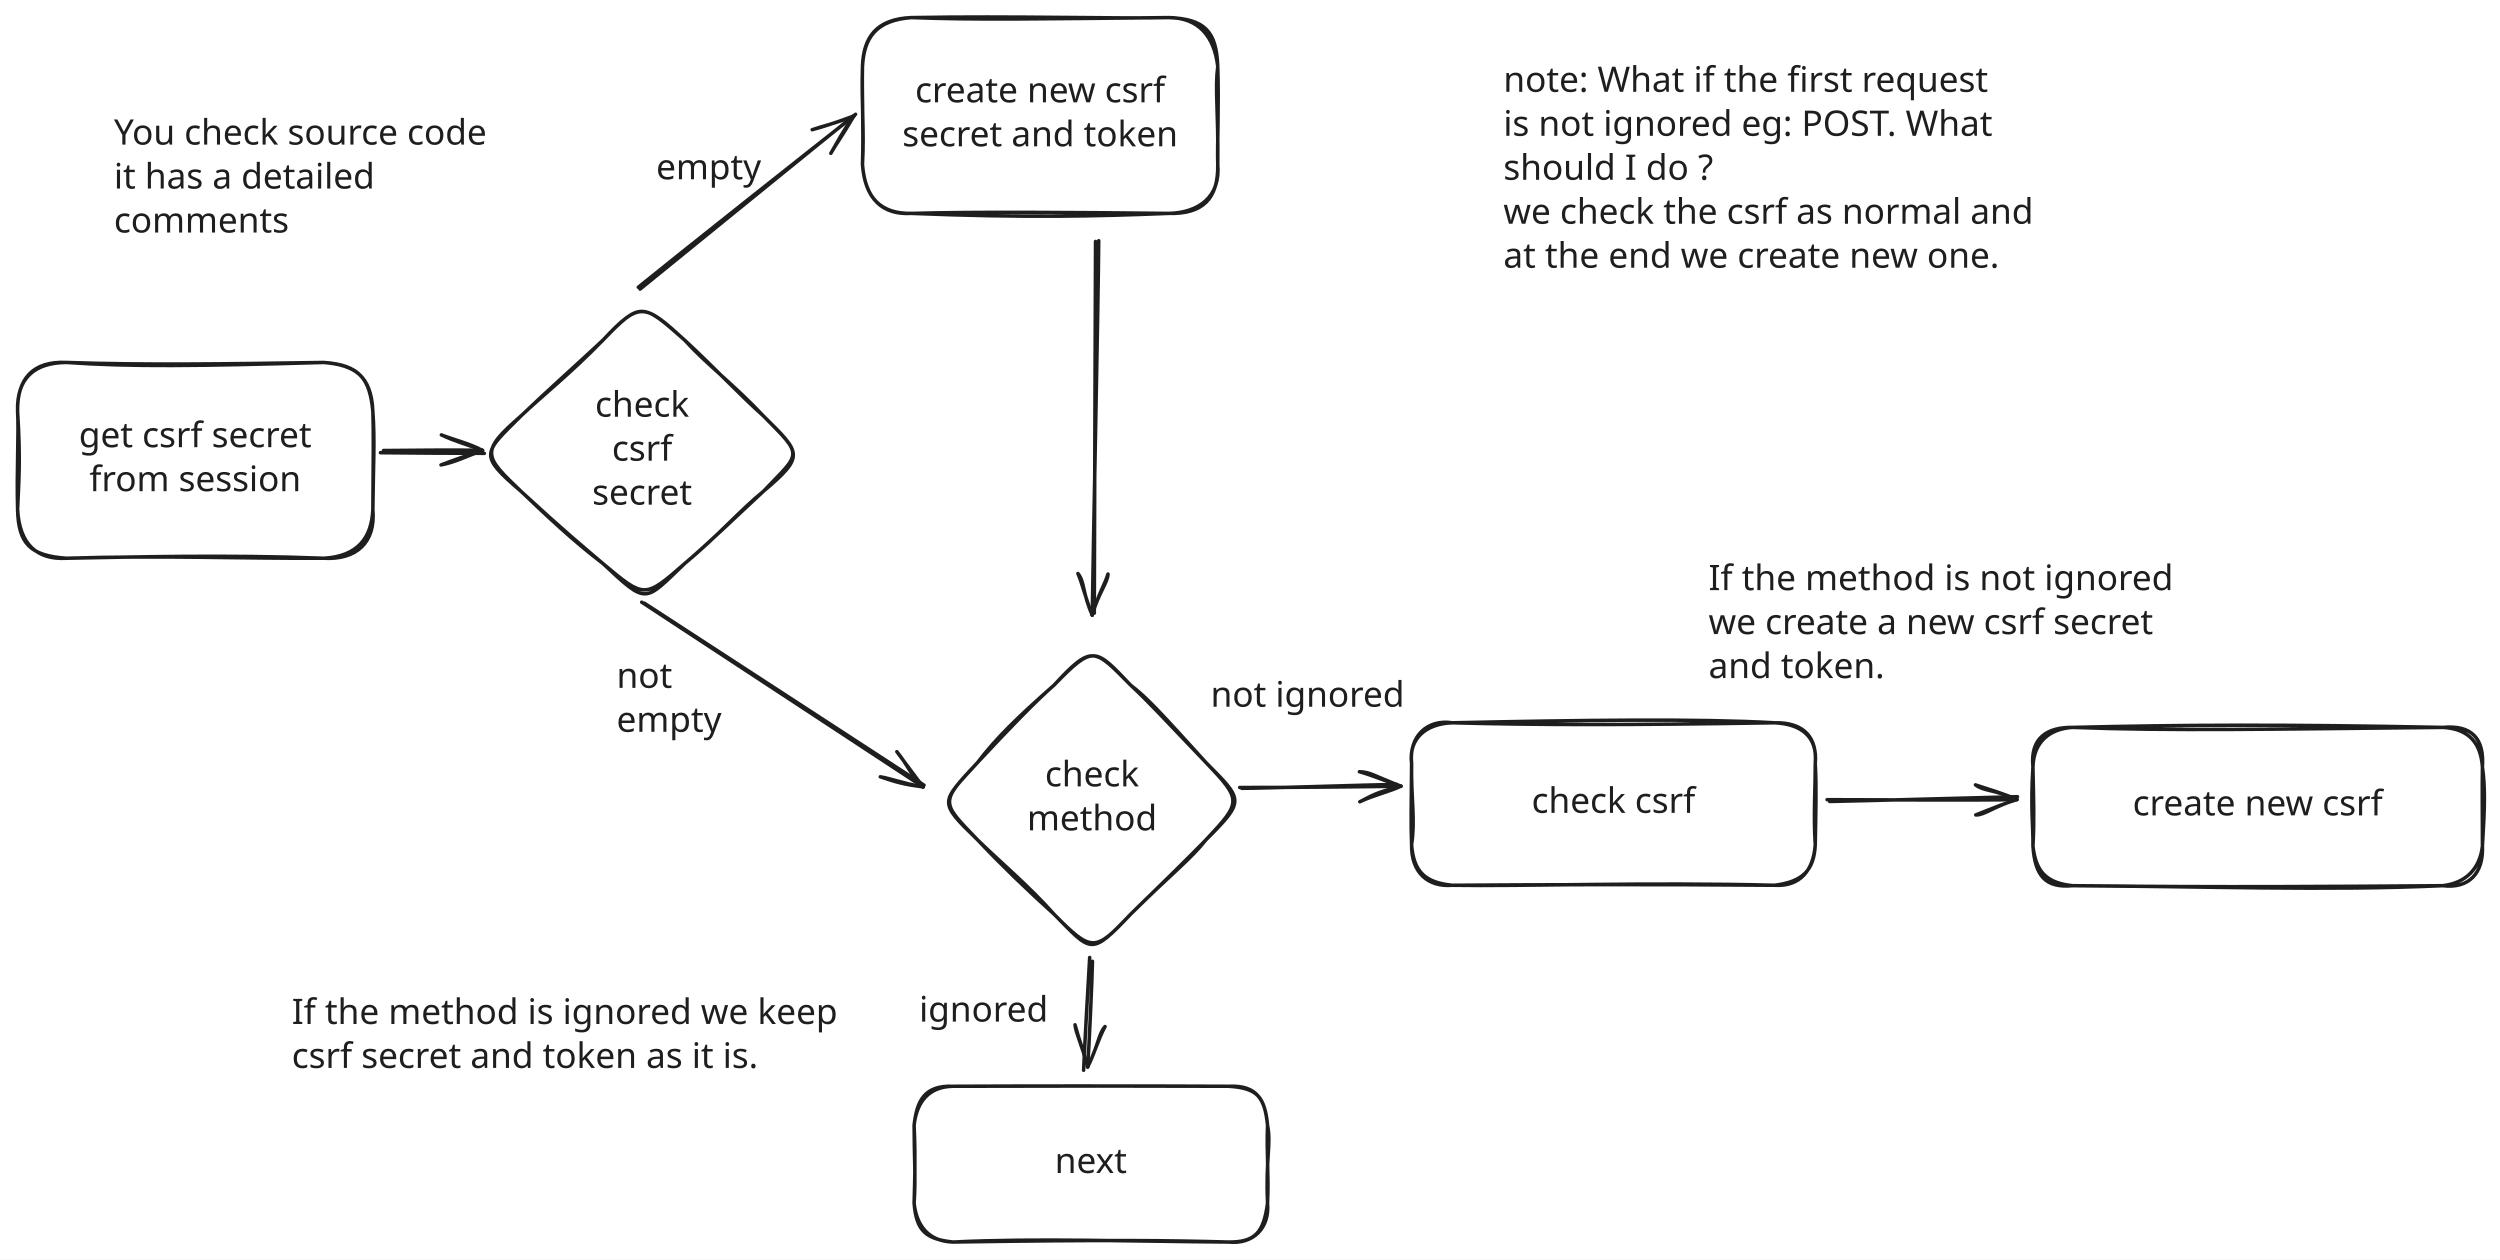
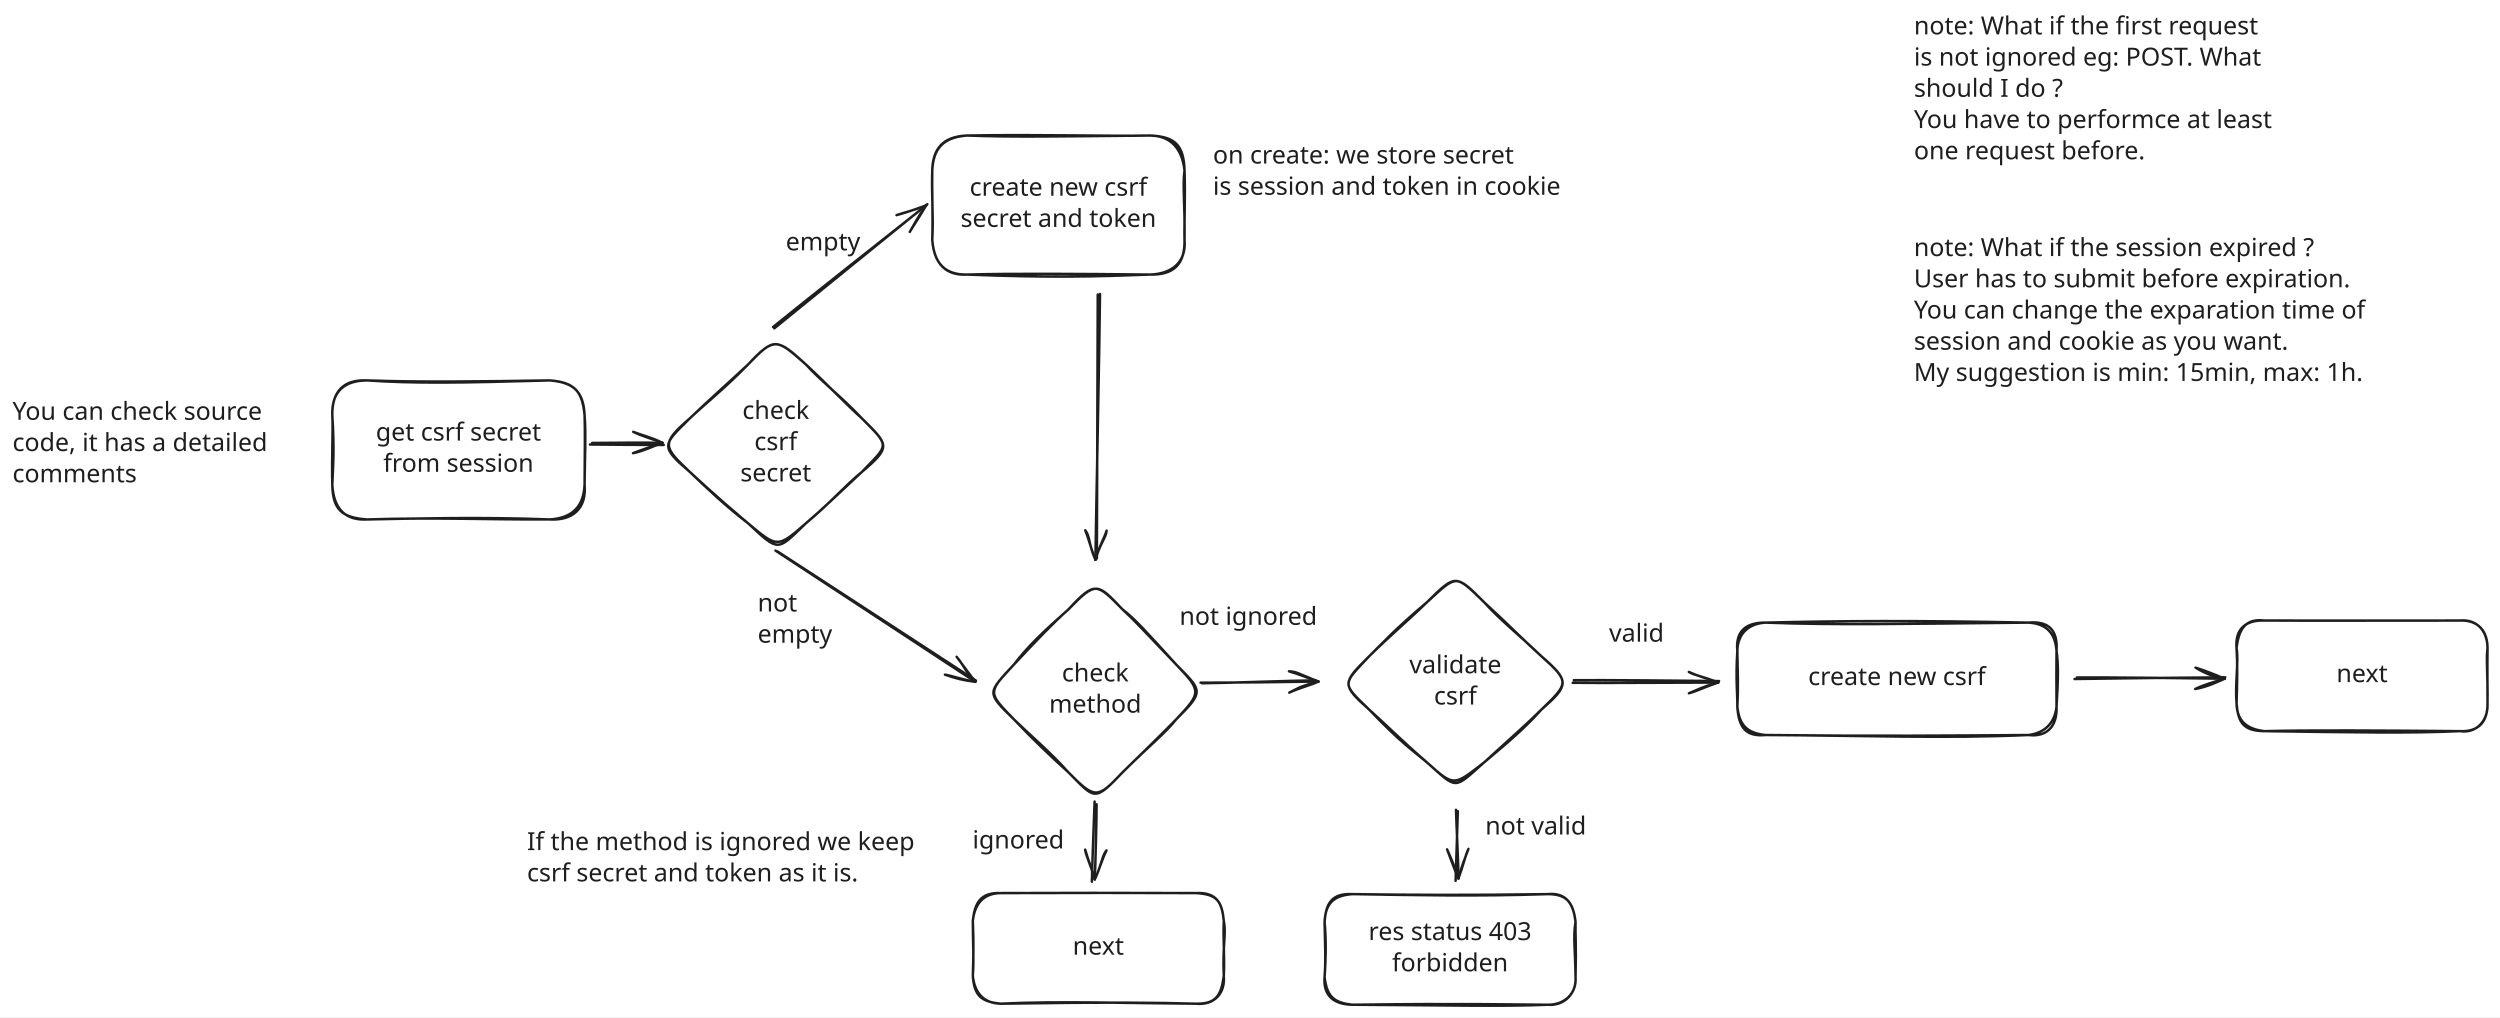
- <svg xmlns="http://www.w3.org/2000/svg" version="1.1" viewBox="0 0 1421.452 716.202" width="1421.452" height="716.202">
+ <svg xmlns="http://www.w3.org/2000/svg" version="1.1" viewBox="0 0 2001.785 814.508" width="2001.785" height="814.508">
  <defs>
    <style class="style-fonts">
      @font-face {
        font-family: "Virgil";
        src: url("https://excalidraw.com/Virgil.woff2");
      }
      @font-face {
        font-family: "Cascadia";
        src: url("https://excalidraw.com/Cascadia.woff2");
      }
      @font-face {
        font-family: "Assistant";
        src: url("https://excalidraw.com/Assistant-Regular.woff2");
      }
    </style>
  </defs>
-   <rect x="0" y="0" width="1421.452" height="716.202" fill="#ffffff" />
-   <g stroke-linecap="round" transform="translate(10 206.0833) rotate(0 101 55.66667)">
+   <rect x="0" y="0" width="2001.785" height="814.508" fill="#ffffff" />
+   <g stroke-linecap="round" transform="translate(266.0819 304.6005) rotate(0 101 55.66667)">
    <path d="M27.83 0 C64.17 2.56, 102.75 2.06, 174.17 0 M27.83 0 C72.5 1.52, 116.66 0.86, 174.17 0 M174.17 0 C194.68 1.45, 200.24 9.45, 202 27.83 M174.17 0 C191.27 1.5, 201.12 7.06, 202 27.83 M202 27.83 C202.4 39.16, 202.23 54.89, 202 83.5 M202 27.83 C203.22 44.2, 202.25 59.35, 202 83.5 M202 83.5 C203.74 102.56, 192.53 112.34, 174.17 111.33 M202 83.5 C201.33 99.77, 193.35 110.19, 174.17 111.33 M174.17 111.33 C127.04 111.57, 82.07 109.6, 27.83 111.33 M174.17 111.33 C119.56 109.2, 64.98 110.6, 27.83 111.33 M27.83 111.33 C11.16 112.28, 1.09 103.65, 0 83.5 M27.83 111.33 C7.06 109.91, 0.4 102.98, 0 83.5 M0 83.5 C0.65 68.29, 1.78 55.46, 0 27.83 M0 83.5 C-0.62 61.36, 0.73 40.18, 0 27.83 M0 27.83 C-0.63 8.73, 9.82 0.09, 27.83 0 M0 27.83 C-0.31 9.34, 8.58 -0.91, 27.83 0" stroke="#1e1e1e" stroke-width="2" fill="none" />
  </g>
-   <g transform="translate(33.92007 236.75) rotate(0 77.07993 25)">
+   <g transform="translate(290.002 335.2672) rotate(0 77.07993 25)">
    <text x="77.08" y="17.52" font-family="Virgil, Segoe UI Emoji" font-size="20px" fill="#1e1e1e" text-anchor="middle" style="white-space: pre;" direction="ltr" dominant-baseline="alphabetic">get csrf secret</text>
    <text x="77.08" y="42.52" font-family="Virgil, Segoe UI Emoji" font-size="20px" fill="#1e1e1e" text-anchor="middle" style="white-space: pre;" direction="ltr" dominant-baseline="alphabetic">from session</text>
  </g>
-   <g stroke-linecap="round" transform="translate(273.0555 171.9166) rotate(0 92.08336 85)">
+   <g stroke-linecap="round" transform="translate(529.1374 270.4338) rotate(0 92.08336 85)">
    <path d="M116.25 21.5 C128.36 34.97, 143.97 46.47, 160.92 64.5 M116.25 21.5 C132.43 36.41, 148.29 53.29, 160.92 64.5 M160.92 64.5 C182.31 85.73, 185.05 87.1, 160.92 107.5 M160.92 64.5 C184.07 87.94, 182.57 84.86, 160.92 107.5 M160.92 107.5 C147.74 118.17, 135.29 132.7, 116.25 148.5 M160.92 107.5 C144.23 123.07, 128.42 138.18, 116.25 148.5 M116.25 148.5 C93.37 168.54, 93.39 168.33, 69.75 148.5 M116.25 148.5 C92.99 170.65, 95.24 172.26, 69.75 148.5 M69.75 148.5 C52.49 135.31, 37.92 121.47, 23.25 107.5 M69.75 148.5 C58.79 139.18, 47.23 129.65, 23.25 107.5 M23.25 107.5 C-1.23 86.48, 1.66 86, 23.25 64.5 M23.25 107.5 C2.01 87.28, -0.25 84.93, 23.25 64.5 M23.25 64.5 C35.09 53.25, 51.71 40.1, 69.75 21.5 M23.25 64.5 C38.68 49.71, 55.23 35.11, 69.75 21.5 M69.75 21.5 C91.27 -0.83, 92.23 0.22, 116.25 21.5 M69.75 21.5 C90.89 -1.14, 93.52 0.83, 116.25 21.5" stroke="#1e1e1e" stroke-width="2" fill="none" />
  </g>
-   <g transform="translate(333.7572 219.4166) rotate(0 31.33997 37.5)">
+   <g transform="translate(589.8391 317.9338) rotate(0 31.33997 37.5)">
    <text x="31.34" y="17.52" font-family="Virgil, Segoe UI Emoji" font-size="20px" fill="#1e1e1e" text-anchor="middle" style="white-space: pre;" direction="ltr" dominant-baseline="alphabetic">check </text>
    <text x="31.34" y="42.52" font-family="Virgil, Segoe UI Emoji" font-size="20px" fill="#1e1e1e" text-anchor="middle" style="white-space: pre;" direction="ltr" dominant-baseline="alphabetic">csrf</text>
    <text x="31.34" y="67.52" font-family="Virgil, Segoe UI Emoji" font-size="20px" fill="#1e1e1e" text-anchor="middle" style="white-space: pre;" direction="ltr" dominant-baseline="alphabetic">secret</text>
  </g>
-   <g stroke-linecap="round" transform="translate(490.3889 10) rotate(0 101 55.66667)">
+   <g stroke-linecap="round" transform="translate(746.4708 108.5172) rotate(0 101 55.66667)">
    <path d="M27.83 0 C85.55 -1.05, 144.22 0.73, 174.17 0 M27.83 0 C64.31 1.38, 99.1 0.74, 174.17 0 M174.17 0 C194.66 0.76, 201.31 7.82, 202 27.83 M174.17 0 C191.07 0.01, 200.03 10.69, 202 27.83 M202 27.83 C200.29 40.66, 202.41 53.2, 202 83.5 M202 27.83 C202.78 49.25, 201.62 72.06, 202 83.5 M202 83.5 C203.65 101.92, 191.14 110.97, 174.17 111.33 M202 83.5 C202.38 103.35, 193.19 111.8, 174.17 111.33 M174.17 111.33 C132.51 112.98, 92.75 113.95, 27.83 111.33 M174.17 111.33 C119.12 110.76, 63.95 110.32, 27.83 111.33 M27.83 111.33 C10.11 111.68, 1.33 102.18, 0 83.5 M27.83 111.33 C11.44 112.28, 1.5 103.38, 0 83.5 M0 83.5 C1.13 63.5, -0.7 49.23, 0 27.83 M0 83.5 C0.65 63, -0.35 43.39, 0 27.83 M0 27.83 C0.47 11.05, 8.02 0.8, 27.83 0 M0 27.83 C0.86 11.57, 7.53 1.52, 27.83 0" stroke="#1e1e1e" stroke-width="2" fill="none" />
  </g>
-   <g transform="translate(506.819 40.66667) rotate(0 84.56993 25)">
+   <g transform="translate(762.9009 139.1839) rotate(0 84.56993 25)">
    <text x="84.57" y="17.52" font-family="Virgil, Segoe UI Emoji" font-size="20px" fill="#1e1e1e" text-anchor="middle" style="white-space: pre;" direction="ltr" dominant-baseline="alphabetic">create new csrf</text>
    <text x="84.57" y="42.52" font-family="Virgil, Segoe UI Emoji" font-size="20px" fill="#1e1e1e" text-anchor="middle" style="white-space: pre;" direction="ltr" dominant-baseline="alphabetic">secret and token</text>
  </g>
  <g stroke-linecap="round">
-     <g transform="translate(363.0556 164.4167) rotate(0 61.62917 -49.74222)">
+     <g transform="translate(619.1375 262.9339) rotate(0 61.66664 -49.16668)">
      <path d="M0.87 -0.03 C21.41 -16.69, 102.83 -82.94, 123.4 -99.45 M-0.14 -1.1 C20.25 -17.7, 101.79 -82.32, 122.48 -98.5" stroke="#1e1e1e" stroke-width="2" fill="none" />
    </g>
-     <g transform="translate(363.0556 164.4167) rotate(0 61.62917 -49.74222)">
+     <g transform="translate(619.1375 262.9339) rotate(0 61.66664 -49.16668)">
      <path d="M109.33 -77.24 C113.25 -83.8, 115.51 -88.88, 122.48 -98.5 M109.33 -77.24 C111.9 -81.74, 115.59 -86.79, 122.48 -98.5" stroke="#1e1e1e" stroke-width="2" fill="none" />
    </g>
-     <g transform="translate(363.0556 164.4167) rotate(0 61.62917 -49.74222)">
+     <g transform="translate(619.1375 262.9339) rotate(0 61.66664 -49.16668)">
      <path d="M98.74 -90.67 C105.99 -93.15, 111.53 -94.08, 122.48 -98.5 M98.74 -90.67 C103.68 -91.98, 109.86 -93.86, 122.48 -98.5" stroke="#1e1e1e" stroke-width="2" fill="none" />
    </g>
  </g>
  <mask />
-   <g transform="translate(373.0555 84.41667) rotate(0 27.06997 12.5)">
+   <g transform="translate(629.1374 182.9339) rotate(0 27.06997 12.5)">
    <text x="0" y="17.52" font-family="Virgil, Segoe UI Emoji" font-size="20px" fill="#1e1e1e" text-anchor="start" style="white-space: pre;" direction="ltr" dominant-baseline="alphabetic">empty</text>
  </g>
  <g stroke-linecap="round">
-     <g transform="translate(366.4769 342.0425) rotate(0 78.6427 52.86356)">
+     <g transform="translate(622.5588 440.5596) rotate(0 79.06191 52.73061)">
      <path d="M-0.11 0.91 C26.35 18.18, 132.46 87.09, 158.91 104.41 M-1.62 0.34 C24.73 17.65, 131.76 87.82, 158.37 105.39" stroke="#1e1e1e" stroke-width="2" fill="none" />
    </g>
-     <g transform="translate(366.4769 342.0425) rotate(0 78.6427 52.86356)">
+     <g transform="translate(622.5588 440.5596) rotate(0 79.06191 52.73061)">
      <path d="M134.04 99.63 C143.22 102.76, 147.58 103.98, 158.37 105.39 M134.04 99.63 C139.36 100.45, 146.59 103.24, 158.37 105.39" stroke="#1e1e1e" stroke-width="2" fill="none" />
    </g>
-     <g transform="translate(366.4769 342.0425) rotate(0 78.6427 52.86356)">
+     <g transform="translate(622.5588 440.5596) rotate(0 79.06191 52.73061)">
      <path d="M143.44 85.34 C149.76 92.95, 151.18 98.65, 158.37 105.39 M143.44 85.34 C146.56 89.72, 151.48 96.03, 158.37 105.39" stroke="#1e1e1e" stroke-width="2" fill="none" />
    </g>
  </g>
  <mask />
-   <g transform="translate(350.5555 373.5833) rotate(0 27.06997 25)">
+   <g transform="translate(606.6374 472.1005) rotate(0 27.06997 25)">
    <text x="0" y="17.52" font-family="Virgil, Segoe UI Emoji" font-size="20px" fill="#1e1e1e" text-anchor="start" style="white-space: pre;" direction="ltr" dominant-baseline="alphabetic">not</text>
    <text x="0" y="42.52" font-family="Virgil, Segoe UI Emoji" font-size="20px" fill="#1e1e1e" text-anchor="start" style="white-space: pre;" direction="ltr" dominant-baseline="alphabetic">empty</text>
  </g>
  <g stroke-linecap="round">
-     <g transform="translate(217.2222 257.75) rotate(0 28.62321 -0.9033203)">
+     <g transform="translate(473.3041 356.2672) rotate(0 29.16666 -0.4166603)">
      <path d="M-0.91 -0.35 C8.77 -0.24, 48.36 0.09, 58.15 0.02 M0.82 -1.59 C10.31 -1.74, 47.78 -2.02, 57.11 -1.66" stroke="#1e1e1e" stroke-width="2" fill="none" />
    </g>
-     <g transform="translate(217.2222 257.75) rotate(0 28.62321 -0.9033203)">
+     <g transform="translate(473.3041 356.2672) rotate(0 29.16666 -0.4166603)">
      <path d="M33.52 6.61 C40.25 3.94, 49.53 0.85, 57.11 -1.66 M33.52 6.61 C41.27 5.15, 48.17 1.65, 57.11 -1.66" stroke="#1e1e1e" stroke-width="2" fill="none" />
    </g>
-     <g transform="translate(217.2222 257.75) rotate(0 28.62321 -0.9033203)">
+     <g transform="translate(473.3041 356.2672) rotate(0 29.16666 -0.4166603)">
      <path d="M33.72 -10.49 C40.29 -7.89, 49.51 -5.71, 57.11 -1.66 M33.72 -10.49 C41.5 -6.74, 48.34 -5.05, 57.11 -1.66" stroke="#1e1e1e" stroke-width="2" fill="none" />
    </g>
  </g>
  <mask />
-   <g stroke-linecap="round" transform="translate(534.0794 367.5357) rotate(0 86.66667 87.14286)">
+   <g stroke-linecap="round" transform="translate(790.1613 466.0529) rotate(0 86.66667 87.14286)">
    <path d="M108.75 22 C118.27 29.19, 127.14 39.16, 151.58 66 M108.75 22 C118.58 31.01, 126.36 39.62, 151.58 66 M151.58 66 C172.69 87.42, 174.28 87.32, 151.58 110 M151.58 66 C172.26 87.64, 171.79 88.42, 151.58 110 M151.58 110 C142.97 120.99, 131.69 129.48, 108.75 152.29 M151.58 110 C140.23 121.62, 127.97 133.57, 108.75 152.29 M108.75 152.29 C88.54 173.7, 86.88 174.19, 65.25 152.29 M108.75 152.29 C85.76 176.45, 86.67 173.83, 65.25 152.29 M65.25 152.29 C51.34 136.57, 33.59 121.63, 21.75 110 M65.25 152.29 C50.65 139.04, 36.38 125.51, 21.75 110 M21.75 110 C0.85 88.29, 0.17 88.96, 21.75 66 M21.75 110 C-1.27 87.73, 0.95 88.9, 21.75 66 M21.75 66 C32.32 52.12, 44.57 40.23, 65.25 22 M21.75 66 C39.01 47.4, 55.14 30.79, 65.25 22 M65.25 22 C87.75 -1.23, 88.63 0.91, 108.75 22 M65.25 22 C87.03 -1.6, 88.31 1.3, 108.75 22" stroke="#1e1e1e" stroke-width="2" fill="none" />
  </g>
-   <g transform="translate(587.2927 429.6071) rotate(0 33.61996 25)">
+   <g transform="translate(843.3746 528.1243) rotate(0 33.61996 25)">
    <text x="33.62" y="17.52" font-family="Virgil, Segoe UI Emoji" font-size="20px" fill="#1e1e1e" text-anchor="middle" style="white-space: pre;" direction="ltr" dominant-baseline="alphabetic">check </text>
    <text x="33.62" y="42.52" font-family="Virgil, Segoe UI Emoji" font-size="20px" fill="#1e1e1e" text-anchor="middle" style="white-space: pre;" direction="ltr" dominant-baseline="alphabetic">method</text>
  </g>
  <g stroke-linecap="round">
-     <g transform="translate(623.6032 136.1071) rotate(0 -0.7338153 107.1899)">
+     <g transform="translate(879.6851 234.6243) rotate(0 -0.4761832 106.6667)">
      <path d="M-0.71 1.19 C-0.81 36.53, -1.36 177.24, -1.4 212.51 M1.11 0.76 C0.89 36.19, -2.11 178.09, -2.58 213.62" stroke="#1e1e1e" stroke-width="2" fill="none" />
    </g>
-     <g transform="translate(623.6032 136.1071) rotate(0 -0.7338153 107.1899)">
+     <g transform="translate(879.6851 234.6243) rotate(0 -0.4761832 106.6667)">
      <path d="M-10.72 189.98 C-6.75 194.79, -8.2 201.07, -2.58 213.62 M-10.72 189.98 C-8.11 196.16, -7.22 201.41, -2.58 213.62" stroke="#1e1e1e" stroke-width="2" fill="none" />
    </g>
-     <g transform="translate(623.6032 136.1071) rotate(0 -0.7338153 107.1899)">
+     <g transform="translate(879.6851 234.6243) rotate(0 -0.4761832 106.6667)">
      <path d="M6.38 190.28 C6.36 194.92, 0.92 201.13, -2.58 213.62 M6.38 190.28 C4.56 196.22, 1.03 201.4, -2.58 213.62" stroke="#1e1e1e" stroke-width="2" fill="none" />
    </g>
  </g>
  <mask />
-   <g stroke-linecap="round" transform="translate(802.6032 410.9643) rotate(0 114.7619 46.19047)">
-     <path d="M23.1 0 C94.65 -1.52, 163.17 -2.48, 206.43 0 M23.1 0 C71.07 1.27, 120.1 1.39, 206.43 0 M206.43 0 C221.4 0.7, 230.96 7.76, 229.52 23.1 M206.43 0 C223.37 -0.37, 230.67 8.65, 229.52 23.1 M229.52 23.1 C229.58 35.76, 228.41 52.88, 229.52 69.29 M229.52 23.1 C230.26 36.27, 229.85 49.84, 229.52 69.29 M229.52 69.29 C228.52 83.79, 220.95 93.29, 206.43 92.38 M229.52 69.29 C228.87 84.2, 222.03 90.38, 206.43 92.38 M206.43 92.38 C132.86 90.49, 62.22 93.09, 23.1 92.38 M206.43 92.38 C137.38 91.75, 67.56 92.06, 23.1 92.38 M23.1 92.38 C7.71 90.84, 1.2 84.77, 0 69.29 M23.1 92.38 C9.68 93.49, -0.28 85.56, 0 69.29 M0 69.29 C2.22 55.04, -0.33 43.42, 0 23.1 M0 69.29 C-0.51 57.93, -0.13 44.56, 0 23.1 M0 23.1 C-1.75 9.32, 7.82 0.53, 23.1 0 M0 23.1 C-1.58 7.44, 9.14 -2.16, 23.1 0" stroke="#1e1e1e" stroke-width="2" fill="none" />
-   </g>
-   <g transform="translate(867.4352 444.6547) rotate(0 49.92995 12.5)">
-     <text x="49.93" y="17.52" font-family="Virgil, Segoe UI Emoji" font-size="20px" fill="#1e1e1e" text-anchor="middle" style="white-space: pre;" direction="ltr" dominant-baseline="alphabetic">check csrf</text>
-   </g>
-   <g stroke-linecap="round">
-     <g transform="translate(705.4604 447.1548) rotate(0 45.24062 -0.01838659)">
-       <path d="M0.57 1.07 C15.57 1.04, 74.05 -1.05, 88.76 -1.1 M-0.58 0.58 C14.9 0.74, 75.75 0.16, 91.07 -0.14" stroke="#1e1e1e" stroke-width="2" fill="none" />
-     </g>
-     <g transform="translate(705.4604 447.1548) rotate(0 45.24062 -0.01838659)">
-       <path d="M67.69 8.72 C74.22 5.56, 75.28 3.88, 91.07 -0.14 M67.69 8.72 C75.84 4.88, 85.13 2.76, 91.07 -0.14" stroke="#1e1e1e" stroke-width="2" fill="none" />
-     </g>
-     <g transform="translate(705.4604 447.1548) rotate(0 45.24062 -0.01838659)">
-       <path d="M67.46 -8.38 C73.9 -8.12, 75.01 -6.38, 91.07 -0.14 M67.46 -8.38 C75.68 -6.04, 85.06 -1.98, 91.07 -0.14" stroke="#1e1e1e" stroke-width="2" fill="none" />
-     </g>
-   </g>
-   <mask />
-   <g stroke-linecap="round" transform="translate(519.7461 617.6309) rotate(0 100.4762 44.28571)">
+   <g stroke-linecap="round">
+     <g transform="translate(961.893 546.0246) rotate(0 46.1273 -0.07999006)">
+       <path d="M0.57 1.07 C16.02 1.01, 76.33 -1.18, 91.49 -1.26 M-0.58 0.58 C15.35 0.71, 78.02 0.02, 93.8 -0.3" stroke="#1e1e1e" stroke-width="2" fill="none" />
+     </g>
+     <g transform="translate(961.893 546.0246) rotate(0 46.1273 -0.07999006)">
+       <path d="M70.43 8.59 C76.96 5.42, 78.02 3.74, 93.8 -0.3 M70.43 8.59 C78.57 4.74, 87.86 2.61, 93.8 -0.3" stroke="#1e1e1e" stroke-width="2" fill="none" />
+     </g>
+     <g transform="translate(961.893 546.0246) rotate(0 46.1273 -0.07999006)">
+       <path d="M70.18 -8.51 C76.62 -8.26, 77.74 -6.52, 93.8 -0.3 M70.18 -8.51 C78.4 -6.18, 87.79 -2.13, 93.8 -0.3" stroke="#1e1e1e" stroke-width="2" fill="none" />
+     </g>
+   </g>
+   <mask />
+   <g stroke-linecap="round" transform="translate(778.9575 715.1049) rotate(0 100.4762 44.28571)">
    <path d="M22.14 0 C70.93 -0.24, 119.49 -0.2, 178.81 0 M22.14 0 C77.5 -0.17, 133.71 -0.22, 178.81 0 M178.81 0 C194.87 -0.77, 199.7 7.54, 200.95 22.14 M178.81 0 C195.44 1.02, 199.26 6.08, 200.95 22.14 M200.95 22.14 C203.13 33.01, 199.79 41.39, 200.95 66.43 M200.95 22.14 C200.29 37.33, 201.76 50.9, 200.95 66.43 M200.95 66.43 C202.24 80.52, 192.93 90.04, 178.81 88.57 M200.95 66.43 C198.73 83.26, 193.91 88.67, 178.81 88.57 M178.81 88.57 C125.53 88.24, 68.69 86.23, 22.14 88.57 M178.81 88.57 C145.5 87.66, 110.98 87.21, 22.14 88.57 M22.14 88.57 C7.16 86.92, 1.21 82.77, 0 66.43 M22.14 88.57 C7.87 88.18, 1.34 78.93, 0 66.43 M0 66.43 C0.28 54.82, 0.91 42.21, 0 22.14 M0 66.43 C1.02 52.06, -0.03 39.09, 0 22.14 M0 22.14 C1.57 7.99, 5.97 -0.6, 22.14 0 M0 22.14 C1.51 8.63, 8.53 0.2, 22.14 0" stroke="#1e1e1e" stroke-width="2" fill="none" />
  </g>
-   <g transform="translate(598.8123 649.4166) rotate(0 21.40998 12.5)">
+   <g transform="translate(858.0238 746.8906) rotate(0 21.40998 12.5)">
    <text x="21.41" y="17.52" font-family="Virgil, Segoe UI Emoji" font-size="20px" fill="#1e1e1e" text-anchor="middle" style="white-space: pre;" direction="ltr" dominant-baseline="alphabetic">next</text>
  </g>
  <g stroke-linecap="round">
-     <g transform="translate(620.6984 545.25) rotate(0 -2.05462 31.2184)">
-       <path d="M-1.13 -0.84 C-1.76 9.7, -4.19 52.53, -4.58 63.28 M0.47 1.33 C0.3 11.51, -1.52 51.3, -2.28 61.38" stroke="#1e1e1e" stroke-width="2" fill="none" />
-     </g>
-     <g transform="translate(620.6984 545.25) rotate(0 -2.05462 31.2184)">
-       <path d="M-9.46 37.43 C-9.18 41.8, -5.4 49.26, -2.28 61.38 M-9.46 37.43 C-7.29 45.69, -3.55 55.42, -2.28 61.38" stroke="#1e1e1e" stroke-width="2" fill="none" />
-     </g>
-     <g transform="translate(620.6984 545.25) rotate(0 -2.05462 31.2184)">
-       <path d="M7.61 38.42 C3.9 42.4, 3.7 49.62, -2.28 61.38 M7.61 38.42 C3.49 46.15, 0.93 55.53, -2.28 61.38" stroke="#1e1e1e" stroke-width="2" fill="none" />
-     </g>
-   </g>
-   <mask />
-   <g transform="translate(522.6032 563.3452) rotate(0 32.86996 12.5)">
+     <g transform="translate(877.5917 642.6681) rotate(0 -1.265248 31.45653)">
+       <path d="M-1.13 -0.84 C-1.55 9.71, -3.13 52.57, -3.3 63.33 M0.47 1.33 C0.51 11.52, -0.46 51.35, -1 61.43" stroke="#1e1e1e" stroke-width="2" fill="none" />
+     </g>
+     <g transform="translate(877.5917 642.6681) rotate(0 -1.265248 31.45653)">
+       <path d="M-8.69 37.65 C-8.3 41.99, -4.39 49.4, -1 61.43 M-8.69 37.65 C-6.33 45.85, -2.41 55.53, -1 61.43" stroke="#1e1e1e" stroke-width="2" fill="none" />
+     </g>
+     <g transform="translate(877.5917 642.6681) rotate(0 -1.265248 31.45653)">
+       <path d="M8.4 38.27 C4.8 42.3, 4.71 49.57, -1 61.43 M8.4 38.27 C4.46 46.08, 2.08 55.53, -1 61.43" stroke="#1e1e1e" stroke-width="2" fill="none" />
+     </g>
+   </g>
+   <mask />
+   <g transform="translate(778.6851 661.8624) rotate(0 32.86996 12.5)">
    <text x="0" y="17.52" font-family="Virgil, Segoe UI Emoji" font-size="20px" fill="#1e1e1e" text-anchor="start" style="white-space: pre;" direction="ltr" dominant-baseline="alphabetic">ignored</text>
  </g>
-   <g transform="translate(688.3175 384.2976) rotate(0 53.72995 12.5)">
+   <g transform="translate(944.3994 482.8148) rotate(0 53.72995 12.5)">
    <text x="0" y="17.52" font-family="Virgil, Segoe UI Emoji" font-size="20px" fill="#1e1e1e" text-anchor="start" style="white-space: pre;" direction="ltr" dominant-baseline="alphabetic">not ignored</text>
  </g>
-   <g transform="translate(64.78575 64.69444) rotate(0 109.8599 37.5)">
-     <text x="0" y="17.52" font-family="Virgil, Segoe UI Emoji" font-size="20px" fill="#1e1e1e" text-anchor="start" style="white-space: pre;" direction="ltr" dominant-baseline="alphabetic">You check source code</text>
-     <text x="0" y="42.52" font-family="Virgil, Segoe UI Emoji" font-size="20px" fill="#1e1e1e" text-anchor="start" style="white-space: pre;" direction="ltr" dominant-baseline="alphabetic">it has a detailed</text>
+   <g transform="translate(10 318.6455) rotate(0 115.2999 37.5)">
+     <text x="0" y="17.52" font-family="Virgil, Segoe UI Emoji" font-size="20px" fill="#1e1e1e" text-anchor="start" style="white-space: pre;" direction="ltr" dominant-baseline="alphabetic">You can check source</text>
+     <text x="0" y="42.52" font-family="Virgil, Segoe UI Emoji" font-size="20px" fill="#1e1e1e" text-anchor="start" style="white-space: pre;" direction="ltr" dominant-baseline="alphabetic">code, it has a detailed</text>
    <text x="0" y="67.52" font-family="Virgil, Segoe UI Emoji" font-size="20px" fill="#1e1e1e" text-anchor="start" style="white-space: pre;" direction="ltr" dominant-baseline="alphabetic">comments</text>
  </g>
-   <g transform="translate(854.7858 34.69447) rotate(0 161.8199 62.5)">
+   <g transform="translate(1532.518 10) rotate(0 159.2699 62.5)">
    <text x="0" y="17.52" font-family="Virgil, Segoe UI Emoji" font-size="20px" fill="#1e1e1e" text-anchor="start" style="white-space: pre;" direction="ltr" dominant-baseline="alphabetic">note: What if the first request</text>
    <text x="0" y="42.52" font-family="Virgil, Segoe UI Emoji" font-size="20px" fill="#1e1e1e" text-anchor="start" style="white-space: pre;" direction="ltr" dominant-baseline="alphabetic">is not ignored eg: POST. What</text>
    <text x="0" y="67.52" font-family="Virgil, Segoe UI Emoji" font-size="20px" fill="#1e1e1e" text-anchor="start" style="white-space: pre;" direction="ltr" dominant-baseline="alphabetic">should I do ?</text>
-     <text x="0" y="92.52" font-family="Virgil, Segoe UI Emoji" font-size="20px" fill="#1e1e1e" text-anchor="start" style="white-space: pre;" direction="ltr" dominant-baseline="alphabetic">we check the csrf as normal and</text>
-     <text x="0" y="117.52" font-family="Virgil, Segoe UI Emoji" font-size="20px" fill="#1e1e1e" text-anchor="start" style="white-space: pre;" direction="ltr" dominant-baseline="alphabetic">at the end we create new one.</text>
-   </g>
-   <g stroke-linecap="round" transform="translate(1155.897 413.5834) rotate(0 127.7778 45)">
+     <text x="0" y="92.52" font-family="Virgil, Segoe UI Emoji" font-size="20px" fill="#1e1e1e" text-anchor="start" style="white-space: pre;" direction="ltr" dominant-baseline="alphabetic">You have to performce at least</text>
+     <text x="0" y="117.52" font-family="Virgil, Segoe UI Emoji" font-size="20px" fill="#1e1e1e" text-anchor="start" style="white-space: pre;" direction="ltr" dominant-baseline="alphabetic">one request before.</text>
+   </g>
+   <g stroke-linecap="round" transform="translate(1391.115 498.5392) rotate(0 127.7778 45)">
    <path d="M22.5 0 C84.04 -1.48, 141.95 -1.81, 233.06 0 M22.5 0 C78.3 2.12, 135.14 0.98, 233.06 0 M233.06 0 C248.38 0.85, 254.61 9.37, 255.56 22.5 M233.06 0 C249.6 -1.53, 256.7 6.41, 255.56 22.5 M255.56 22.5 C257.12 33.23, 257 44.96, 255.56 67.5 M255.56 22.5 C255.36 35.01, 255.52 48.75, 255.56 67.5 M255.56 67.5 C256.27 83.01, 247.74 91.85, 233.06 90 M255.56 67.5 C254.09 80.3, 246.24 88.44, 233.06 90 M233.06 90 C166.59 93.01, 97.87 90.36, 22.5 90 M233.06 90 C171.66 90.42, 110.67 91.02, 22.5 90 M22.5 90 C7.36 88.43, 1.65 81.79, 0 67.5 M22.5 90 C7.23 91.4, 1.15 84.65, 0 67.5 M0 67.5 C0.15 56.67, -1.46 45.38, 0 22.5 M0 67.5 C0.86 52.97, 0.35 40.41, 0 22.5 M0 22.5 C-1.71 5.9, 8.07 -0.15, 22.5 0 M0 22.5 C0.39 8, 9.74 0.8, 22.5 0" stroke="#1e1e1e" stroke-width="2" fill="none" />
  </g>
-   <g transform="translate(1205.255 446.0834) rotate(0 78.41994 12.5)">
+   <g transform="translate(1440.473 531.0392) rotate(0 78.41994 12.5)">
    <text x="78.42" y="17.52" font-family="Virgil, Segoe UI Emoji" font-size="20px" fill="#1e1e1e" text-anchor="middle" style="white-space: pre;" direction="ltr" dominant-baseline="alphabetic">create new csrf</text>
  </g>
-   <g stroke-linecap="round">
-     <g transform="translate(1040.341 455.6619) rotate(0 52.63089 -1.318448)">
-       <path d="M-0.02 0.04 C17.96 -0.25, 89.27 -2.31, 106.75 -2.68 M-1.49 -0.98 C16.53 -0.97, 88.89 -0.53, 106.43 -1.06" stroke="#1e1e1e" stroke-width="2" fill="none" />
-     </g>
-     <g transform="translate(1040.341 455.6619) rotate(0 52.63089 -1.318448)">
-       <path d="M83.02 7.7 C88.02 7.88, 93.07 2.95, 106.43 -1.06 M83.02 7.7 C91.26 4.38, 99.93 0.93, 106.43 -1.06" stroke="#1e1e1e" stroke-width="2" fill="none" />
-     </g>
-     <g transform="translate(1040.341 455.6619) rotate(0 52.63089 -1.318448)">
-       <path d="M82.86 -9.4 C87.76 -5.67, 92.84 -7.04, 106.43 -1.06 M82.86 -9.4 C91.23 -6.66, 99.96 -4.06, 106.43 -1.06" stroke="#1e1e1e" stroke-width="2" fill="none" />
-     </g>
-   </g>
-   <mask />
-   <g transform="translate(165.897 564.6946) rotate(0 162.7799 25)">
+   <g transform="translate(421.9789 663.2118) rotate(0 162.7799 25)">
    <text x="0" y="17.52" font-family="Virgil, Segoe UI Emoji" font-size="20px" fill="#1e1e1e" text-anchor="start" style="white-space: pre;" direction="ltr" dominant-baseline="alphabetic">If the method is ignored we keep</text>
    <text x="0" y="42.52" font-family="Virgil, Segoe UI Emoji" font-size="20px" fill="#1e1e1e" text-anchor="start" style="white-space: pre;" direction="ltr" dominant-baseline="alphabetic">csrf secret and token as it is.</text>
  </g>
-   <g transform="translate(971.4526 318.0279) rotate(0 142.9899 37.5)">
-     <text x="0" y="17.52" font-family="Virgil, Segoe UI Emoji" font-size="20px" fill="#1e1e1e" text-anchor="start" style="white-space: pre;" direction="ltr" dominant-baseline="alphabetic">If the method is not ignored</text>
-     <text x="0" y="42.52" font-family="Virgil, Segoe UI Emoji" font-size="20px" fill="#1e1e1e" text-anchor="start" style="white-space: pre;" direction="ltr" dominant-baseline="alphabetic">we create a new csrf secret</text>
-     <text x="0" y="67.52" font-family="Virgil, Segoe UI Emoji" font-size="20px" fill="#1e1e1e" text-anchor="start" style="white-space: pre;" direction="ltr" dominant-baseline="alphabetic">and token.</text>
+   <g transform="translate(971.2243 113.4508) rotate(0 145.4999 25)">
+     <text x="0" y="17.52" font-family="Virgil, Segoe UI Emoji" font-size="20px" fill="#1e1e1e" text-anchor="start" style="white-space: pre;" direction="ltr" dominant-baseline="alphabetic">on create: we store secret</text>
+     <text x="0" y="42.52" font-family="Virgil, Segoe UI Emoji" font-size="20px" fill="#1e1e1e" text-anchor="start" style="white-space: pre;" direction="ltr" dominant-baseline="alphabetic">is session and token in cookie</text>
+   </g>
+   <g stroke-linecap="round" transform="translate(1073.456 460.8298) rotate(0 91.79984 85.52159)">
+     <path d="M115 21.5 C128.48 36.4, 143.41 47.92, 160.6 64.5 M115 21.5 C132.83 37.73, 149.46 54.64, 160.6 64.5 M160.6 64.5 C183.6 84.38, 183.28 87.71, 160.6 107.5 M160.6 64.5 C184.22 85.53, 182.37 86.35, 160.6 107.5 M160.6 107.5 C151.06 118.19, 140.68 128.23, 115 149.54 M160.6 107.5 C150.39 117.6, 140 126.91, 115 149.54 M115 149.54 C90.04 171.69, 93.89 171.6, 69 149.54 M115 149.54 C90.25 168.84, 91.05 169.24, 69 149.54 M69 149.54 C59.88 141.66, 48.84 134.65, 23 107.5 M69 149.54 C50.57 133.71, 32.27 115.68, 23 107.5 M23 107.5 C0.21 87.2, 1.45 85.93, 23 64.5 M23 107.5 C0.19 85.4, 1.28 87.83, 23 64.5 M23 64.5 C32.84 54.87, 43.28 43.13, 69 21.5 M23 64.5 C39.53 48.16, 56.19 34.09, 69 21.5 M69 21.5 C92.48 -1.69, 91.9 -1.03, 115 21.5 M69 21.5 C92.94 -0.37, 91.74 -1.93, 115 21.5" stroke="#1e1e1e" stroke-width="2" fill="none" />
+   </g>
+   <g transform="translate(1125.156 521.5906) rotate(0 40.19997 25)">
+     <text x="40.2" y="17.52" font-family="Virgil, Segoe UI Emoji" font-size="20px" fill="#1e1e1e" text-anchor="middle" style="white-space: pre;" direction="ltr" dominant-baseline="alphabetic">validate</text>
+     <text x="40.2" y="42.52" font-family="Virgil, Segoe UI Emoji" font-size="20px" fill="#1e1e1e" text-anchor="middle" style="white-space: pre;" direction="ltr" dominant-baseline="alphabetic">csrf</text>
+   </g>
+   <g stroke-linecap="round">
+     <g transform="translate(1259.096 545.6095) rotate(0 58.4409 0.1766719)">
+       <path d="M1.09 -0.98 C20.74 -1.23, 98.15 -0.5, 117.38 -0.29 M0.2 1.12 C19.79 1.52, 97.48 0.83, 116.69 0.92" stroke="#1e1e1e" stroke-width="2" fill="none" />
+     </g>
+     <g transform="translate(1259.096 545.6095) rotate(0 58.4409 0.1766719)">
+       <path d="M93.22 9.53 C97.42 7.97, 103.92 4.22, 116.69 0.92 M93.22 9.53 C100.09 7.66, 106.7 4.12, 116.69 0.92" stroke="#1e1e1e" stroke-width="2" fill="none" />
+     </g>
+     <g transform="translate(1259.096 545.6095) rotate(0 58.4409 0.1766719)">
+       <path d="M93.17 -7.57 C97.56 -4.81, 104.07 -4.25, 116.69 0.92 M93.17 -7.57 C100.15 -4.35, 106.78 -2.79, 116.69 0.92" stroke="#1e1e1e" stroke-width="2" fill="none" />
+     </g>
+   </g>
+   <mask />
+   <g stroke-linecap="round" transform="translate(1790.833 496.8689) rotate(0 100.4762 44.28571)">
+     <path d="M22.14 0 C81.34 -0.05, 144.46 0.2, 178.81 0 M22.14 0 C64.56 0.26, 108.05 0.05, 178.81 0 M178.81 0 C193.82 -0.55, 201 8.8, 200.95 22.14 M178.81 0 C191.83 -1.25, 200.91 7.54, 200.95 22.14 M200.95 22.14 C199.69 32.09, 201.28 42.09, 200.95 66.43 M200.95 22.14 C200.73 38.6, 201 53.09, 200.95 66.43 M200.95 66.43 C201.1 80.56, 194.24 89.36, 178.81 88.57 M200.95 66.43 C201.65 79.74, 192.43 90.68, 178.81 88.57 M178.81 88.57 C139.02 90.41, 95.17 89.57, 22.14 88.57 M178.81 88.57 C117.17 88.03, 56.75 87.65, 22.14 88.57 M22.14 88.57 C9.36 87.02, 0.37 81.38, 0 66.43 M22.14 88.57 C5.45 88.32, 1.36 81.88, 0 66.43 M0 66.43 C-1.36 50.47, 1.91 31.6, 0 22.14 M0 66.43 C0.57 50.72, 0.8 33.56, 0 22.14 M0 22.14 C-1.36 6.11, 8.03 -0.41, 22.14 0 M0 22.14 C1.9 5.13, 8.4 -1.58, 22.14 0" stroke="#1e1e1e" stroke-width="2" fill="none" />
+   </g>
+   <g transform="translate(1869.899 528.6547) rotate(0 21.40998 12.5)">
+     <text x="21.41" y="17.52" font-family="Virgil, Segoe UI Emoji" font-size="20px" fill="#1e1e1e" text-anchor="middle" style="white-space: pre;" direction="ltr" dominant-baseline="alphabetic">next</text>
+   </g>
+   <g stroke-linecap="round">
+     <g transform="translate(1661.809 544.0324) rotate(0 59.46126 -0.4704587)">
+       <path d="M-0.67 -0.34 C19.14 -0.69, 99.91 -1.64, 119.94 -1.71 M1.18 -1.56 C20.82 -1.82, 99.89 -0.95, 119.53 -0.57" stroke="#1e1e1e" stroke-width="2" fill="none" />
+     </g>
+     <g transform="translate(1661.809 544.0324) rotate(0 59.46126 -0.4704587)">
+       <path d="M95.92 7.65 C104.55 6.26, 113.07 2.3, 119.53 -0.57 M95.92 7.65 C102.83 4.26, 110.88 2.01, 119.53 -0.57" stroke="#1e1e1e" stroke-width="2" fill="none" />
+     </g>
+     <g transform="translate(1661.809 544.0324) rotate(0 59.46126 -0.4704587)">
+       <path d="M96.16 -9.45 C104.76 -4.15, 113.18 -1.43, 119.53 -0.57 M96.16 -9.45 C102.91 -7.41, 110.88 -4.24, 119.53 -0.57" stroke="#1e1e1e" stroke-width="2" fill="none" />
+     </g>
+   </g>
+   <mask />
+   <g transform="translate(1288.351 496.2979) rotate(0 22.40998 12.5)">
+     <text x="0" y="17.52" font-family="Virgil, Segoe UI Emoji" font-size="20px" fill="#1e1e1e" text-anchor="start" style="white-space: pre;" direction="ltr" dominant-baseline="alphabetic">valid</text>
+   </g>
+   <g stroke-linecap="round" transform="translate(1060.607 715.9367) rotate(0 100.4762 44.28571)">
+     <path d="M22.14 0 C72.24 0.82, 120.95 1.9, 178.81 0 M22.14 0 C69.61 0.68, 115.48 0.91, 178.81 0 M178.81 0 C192.07 -1.28, 199.15 5.97, 200.95 22.14 M178.81 0 C194.06 0, 199.04 6.72, 200.95 22.14 M200.95 22.14 C198.9 34.06, 200.72 44.73, 200.95 66.43 M200.95 22.14 C200.67 32.09, 201.62 40.01, 200.95 66.43 M200.95 66.43 C201.96 79.69, 191.98 88.76, 178.81 88.57 M200.95 66.43 C201.91 79.53, 191.81 89.71, 178.81 88.57 M178.81 88.57 C147.88 88.44, 112.36 87.37, 22.14 88.57 M178.81 88.57 C138.83 90.15, 99.86 88.93, 22.14 88.57 M22.14 88.57 C7.46 88.3, -1.28 81.36, 0 66.43 M22.14 88.57 C7.44 86.91, 1.9 82.13, 0 66.43 M0 66.43 C1.01 52.64, 1.4 36.99, 0 22.14 M0 66.43 C1.05 54.01, 0.43 41.82, 0 22.14 M0 22.14 C1.11 7.61, 5.46 -0.77, 22.14 0 M0 22.14 C0.83 6.76, 7.8 1.15, 22.14 0" stroke="#1e1e1e" stroke-width="2" fill="none" />
+   </g>
+   <g transform="translate(1081.283 735.2225) rotate(0 79.79993 25)">
+     <text x="79.8" y="17.52" font-family="Virgil, Segoe UI Emoji" font-size="20px" fill="#1e1e1e" text-anchor="middle" style="white-space: pre;" direction="ltr" dominant-baseline="alphabetic">res status 403</text>
+     <text x="79.8" y="42.52" font-family="Virgil, Segoe UI Emoji" font-size="20px" fill="#1e1e1e" text-anchor="middle" style="white-space: pre;" direction="ltr" dominant-baseline="alphabetic">forbidden</text>
+   </g>
+   <g stroke-linecap="round">
+     <g transform="translate(1167.342 649.6454) rotate(0 -0.52159 27.64427)">
+       <path d="M-0.03 -0.11 C-0.3 9.23, -1.61 46.39, -1.83 55.66 M-1.5 -1.22 C-1.37 7.79, 0.6 44.03, 0.46 53.73" stroke="#1e1e1e" stroke-width="2" fill="none" />
+     </g>
+     <g transform="translate(1167.342 649.6454) rotate(0 -0.52159 27.64427)">
+       <path d="M-8.64 30.45 C-6.33 35.7, -2.96 43.05, 0.46 53.73 M-8.64 30.45 C-5.88 37.45, -3.47 44.95, 0.46 53.73" stroke="#1e1e1e" stroke-width="2" fill="none" />
+     </g>
+     <g transform="translate(1167.342 649.6454) rotate(0 -0.52159 27.64427)">
+       <path d="M8.46 30.04 C5.94 35.41, 4.48 42.87, 0.46 53.73 M8.46 30.04 C5.76 37.16, 2.71 44.79, 0.46 53.73" stroke="#1e1e1e" stroke-width="2" fill="none" />
+     </g>
+   </g>
+   <mask />
+   <g transform="translate(1189.249 650.6886) rotate(0 43.26997 12.5)">
+     <text x="0" y="17.52" font-family="Virgil, Segoe UI Emoji" font-size="20px" fill="#1e1e1e" text-anchor="start" style="white-space: pre;" direction="ltr" dominant-baseline="alphabetic">not valid</text>
+   </g>
+   <g transform="translate(1532.455 187.5166) rotate(0 192.3299 62.5)">
+     <text x="0" y="17.52" font-family="Virgil, Segoe UI Emoji" font-size="20px" fill="#1e1e1e" text-anchor="start" style="white-space: pre;" direction="ltr" dominant-baseline="alphabetic">note: What if the session expired ?</text>
+     <text x="0" y="42.52" font-family="Virgil, Segoe UI Emoji" font-size="20px" fill="#1e1e1e" text-anchor="start" style="white-space: pre;" direction="ltr" dominant-baseline="alphabetic">User has to submit before expiration.</text>
+     <text x="0" y="67.52" font-family="Virgil, Segoe UI Emoji" font-size="20px" fill="#1e1e1e" text-anchor="start" style="white-space: pre;" direction="ltr" dominant-baseline="alphabetic">You can change the exparation time of</text>
+     <text x="0" y="92.52" font-family="Virgil, Segoe UI Emoji" font-size="20px" fill="#1e1e1e" text-anchor="start" style="white-space: pre;" direction="ltr" dominant-baseline="alphabetic">session and cookie as you want.</text>
+     <text x="0" y="117.52" font-family="Virgil, Segoe UI Emoji" font-size="20px" fill="#1e1e1e" text-anchor="start" style="white-space: pre;" direction="ltr" dominant-baseline="alphabetic">My suggestion is min: 15min, max: 1h.</text>
  </g>
</svg>
